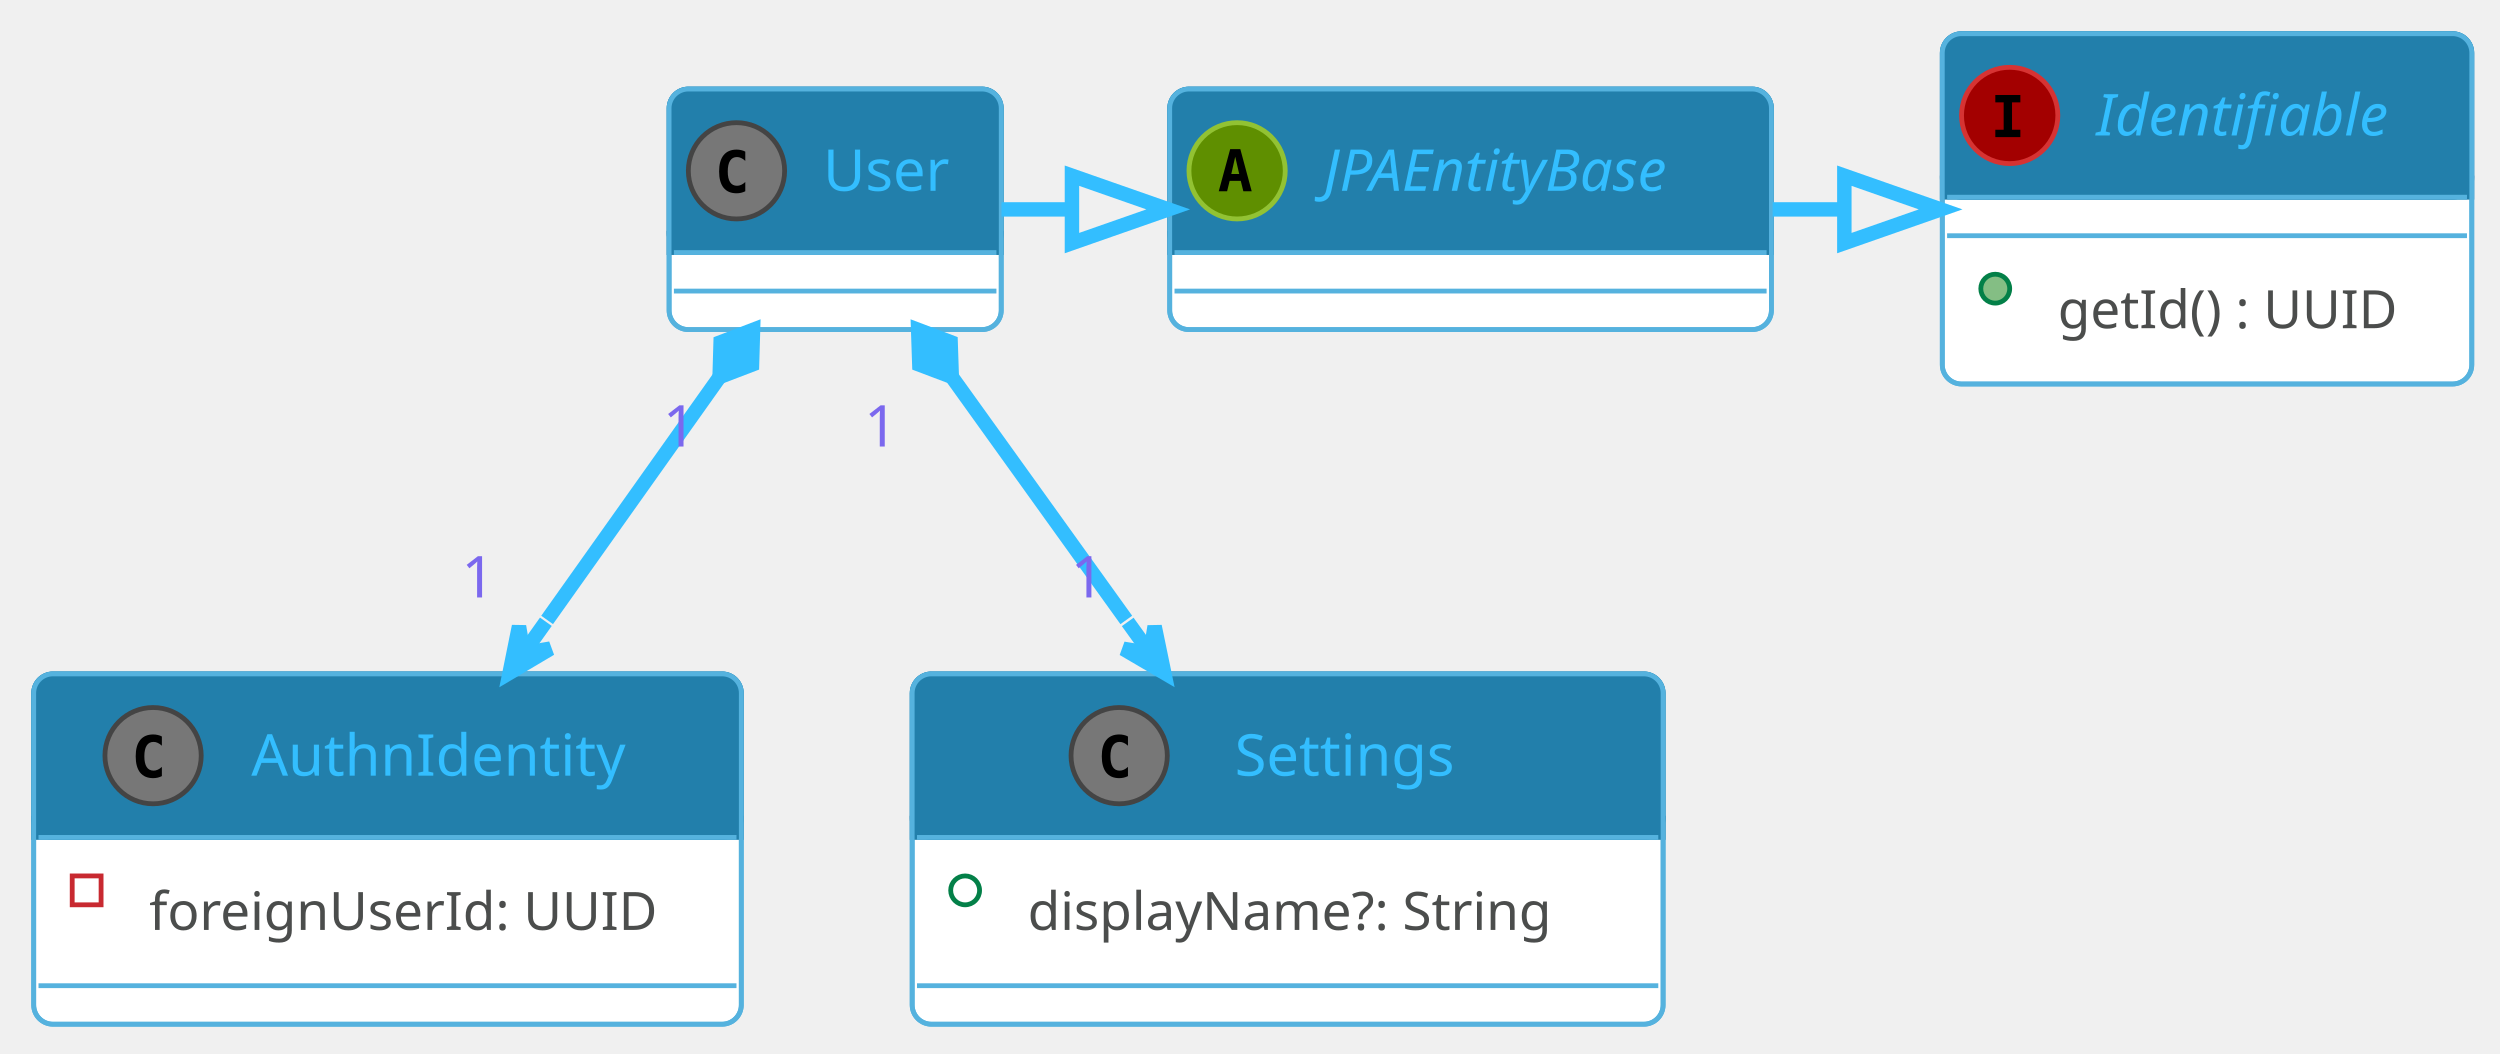
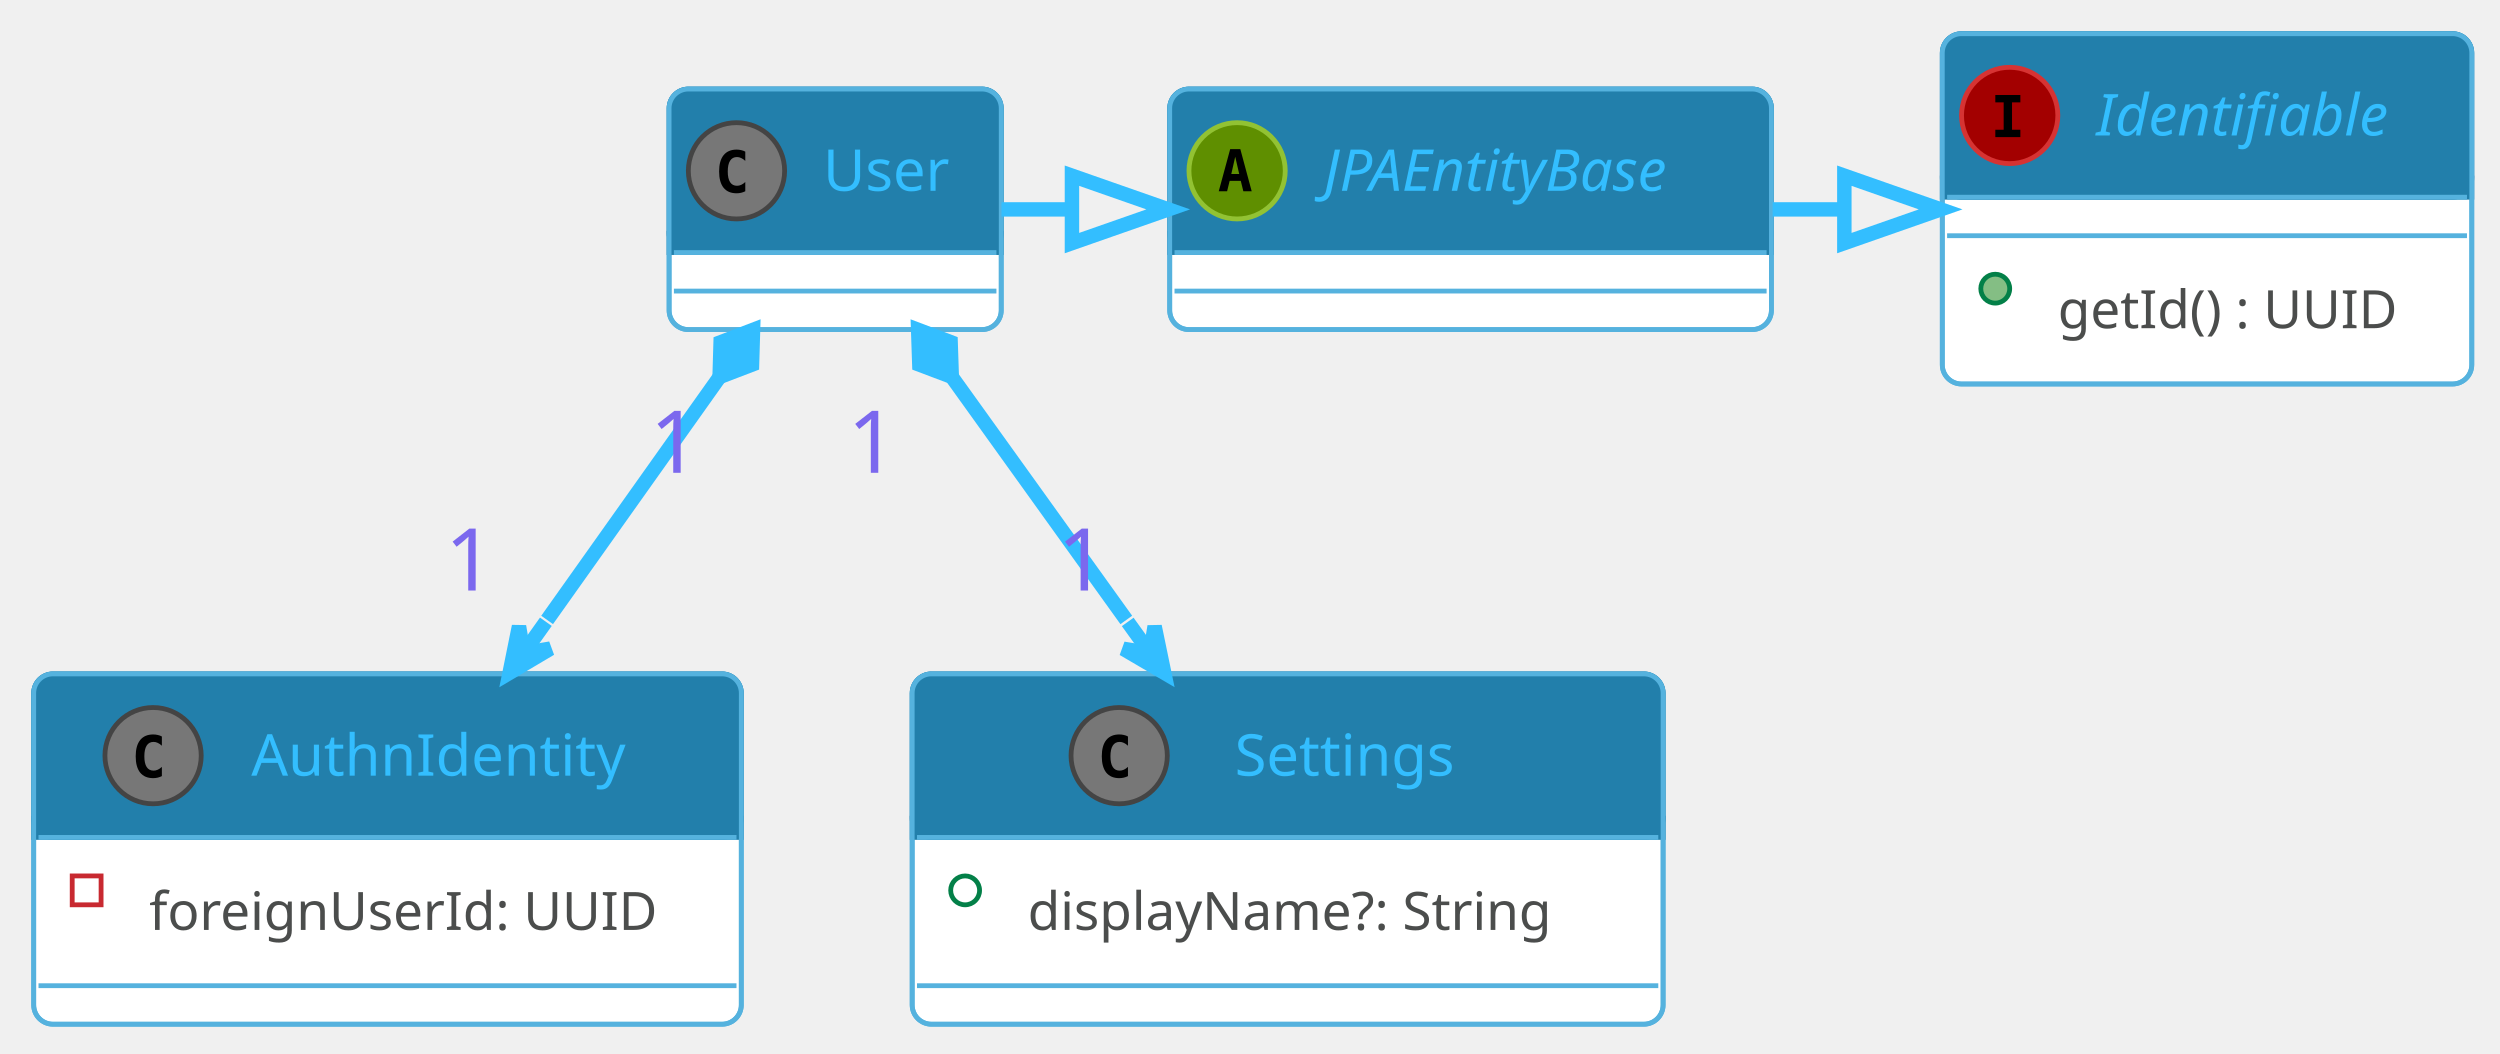
<svg xmlns="http://www.w3.org/2000/svg" contentScriptType="application/ecmascript" contentStyleType="text/css" height="228.125px" preserveAspectRatio="none" style="width:541px;height:228px;" version="1.1" viewBox="0 0 541 228" width="541.667px" zoomAndPan="magnify">
  <defs />
  <g>
    <rect codeLine="5" fill="#FFFFFF" height="75.806" id="Identifiable" rx="4.167" ry="4.167" style="stroke:#55B2DE;stroke-width:1.042;" width="114.583" x="420.312" y="7.292" />
    <rect fill="#227FAB" height="35.384" rx="4.167" ry="4.167" style="stroke:#227FAB;stroke-width:1.042;" width="114.583" x="420.312" y="7.292" />
    <rect fill="#227FAB" height="4.167" style="stroke:#227FAB;stroke-width:1.042;" width="114.583" x="420.312" y="38.509" />
    <rect codeLine="5" fill="none" height="75.806" id="Identifiable" rx="4.167" ry="4.167" style="stroke:#55B2DE;stroke-width:1.042;" width="114.583" x="420.312" y="7.292" />
    <ellipse cx="434.896" cy="24.984" fill="#A30000" rx="10.417" ry="10.417" style="stroke:#D63333;stroke-width:1.042;" />
    <path d="M431.787,22.152 L431.787,20.557 L437.207,20.557 L437.207,22.152 L435.4,22.152 L435.4,28.076 L437.207,28.076 L437.207,29.671 L431.787,29.671 L431.787,28.076 L433.594,28.076 L433.594,22.152 L431.787,22.152 Z " fill="#000000" />
    <text fill="#33BEFF" font-family="Verdana" font-size="12.5" font-style="italic" lengthAdjust="spacing" textLength="72.917" x="453.646" y="29.311">Identifiable</text>
    <line style="stroke:#55B2DE;stroke-width:1.042;" x1="421.354" x2="533.854" y1="42.676" y2="42.676" />
    <line style="stroke:#55B2DE;stroke-width:1.042;" x1="421.354" x2="533.854" y1="51.009" y2="51.009" />
    <ellipse cx="431.771" cy="62.467" fill="#84BE84" rx="3.125" ry="3.125" style="stroke:#038048;stroke-width:1.042;" />
    <text fill="#4B4D4C" font-family="Verdana" font-size="11.458" lengthAdjust="spacing" textLength="78.125" x="445.312" y="71.02">getId() : UUID</text>
    <rect codeLine="9" fill="#FFFFFF" height="52.051" id="JPAEntityBase" rx="4.167" ry="4.167" style="stroke:#55B2DE;stroke-width:1.042;" width="130.208" x="253.125" y="19.271" />
    <rect fill="#227FAB" height="35.384" rx="4.167" ry="4.167" style="stroke:#227FAB;stroke-width:1.042;" width="130.208" x="253.125" y="19.271" />
    <rect fill="#227FAB" height="4.167" style="stroke:#227FAB;stroke-width:1.042;" width="130.208" x="253.125" y="50.488" />
    <rect codeLine="9" fill="none" height="52.051" id="JPAEntityBase" rx="4.167" ry="4.167" style="stroke:#55B2DE;stroke-width:1.042;" width="130.208" x="253.125" y="19.271" />
    <ellipse cx="267.708" cy="36.963" fill="#5F8F00" rx="10.417" ry="10.417" style="stroke:#92C233;stroke-width:1.042;" />
    <path d="M267.301,33.919 L266.455,37.647 L268.164,37.647 L267.301,33.919 Z M266.211,32.275 L268.408,32.275 L270.866,41.39 L269.059,41.39 L268.506,39.144 L266.097,39.144 L265.544,41.39 L263.737,41.39 L266.211,32.275 Z " fill="#000000" />
    <text fill="#33BEFF" font-family="Verdana" font-size="12.5" font-style="italic" lengthAdjust="spacing" textLength="88.542" x="286.458" y="41.29">JPAEntityBase</text>
    <line style="stroke:#55B2DE;stroke-width:1.042;" x1="254.167" x2="382.292" y1="54.655" y2="54.655" />
    <line style="stroke:#55B2DE;stroke-width:1.042;" x1="254.167" x2="382.292" y1="62.988" y2="62.988" />
    <rect codeLine="11" fill="#FFFFFF" height="75.806" id="AuthnIdentity" rx="4.167" ry="4.167" style="stroke:#55B2DE;stroke-width:1.042;" width="153.125" x="7.292" y="145.833" />
    <rect fill="#227FAB" height="35.384" rx="4.167" ry="4.167" style="stroke:#227FAB;stroke-width:1.042;" width="153.125" x="7.292" y="145.833" />
    <rect fill="#227FAB" height="4.167" style="stroke:#227FAB;stroke-width:1.042;" width="153.125" x="7.292" y="177.051" />
    <rect codeLine="11" fill="none" height="75.806" id="AuthnIdentity" rx="4.167" ry="4.167" style="stroke:#55B2DE;stroke-width:1.042;" width="153.125" x="7.292" y="145.833" />
    <ellipse cx="33.125" cy="163.525" fill="#777777" rx="10.417" ry="10.417" style="stroke:#444444;stroke-width:1.042;" />
    <path d="M35.029,167.952 Q34.606,168.164 34.134,168.278 Q33.662,168.392 33.158,168.392 Q31.302,168.392 30.326,167.188 Q29.365,165.967 29.365,163.672 Q29.365,161.361 30.326,160.156 Q31.302,158.935 33.158,158.935 Q33.662,158.935 34.134,159.049 Q34.622,159.147 35.029,159.375 L35.029,161.377 Q34.574,160.954 34.134,160.758 Q33.695,160.547 33.239,160.547 Q32.246,160.547 31.741,161.344 Q31.237,162.126 31.237,163.672 Q31.237,165.202 31.741,165.983 Q32.246,166.764 33.239,166.764 Q33.695,166.764 34.134,166.569 Q34.574,166.374 35.029,165.951 L35.029,167.952 Z " fill="#000000" />
    <text fill="#33BEFF" font-family="Verdana" font-size="12.5" lengthAdjust="spacing" textLength="86.458" x="54.375" y="167.853">AuthnIdentity</text>
    <line style="stroke:#55B2DE;stroke-width:1.042;" x1="8.333" x2="159.375" y1="181.217" y2="181.217" />
    <rect fill="none" height="6.25" style="stroke:#C82930;stroke-width:1.042;" width="6.25" x="15.625" y="189.551" />
    <text fill="#4B4D4C" font-family="Verdana" font-size="11.458" lengthAdjust="spacing" textLength="116.667" x="32.292" y="201.228">foreignUserId: UUID</text>
    <line style="stroke:#55B2DE;stroke-width:1.042;" x1="8.333" x2="159.375" y1="213.306" y2="213.306" />
    <rect codeLine="15" fill="#FFFFFF" height="75.806" id="Settings" rx="4.167" ry="4.167" style="stroke:#55B2DE;stroke-width:1.042;" width="162.5" x="197.396" y="145.833" />
    <rect fill="#227FAB" height="35.384" rx="4.167" ry="4.167" style="stroke:#227FAB;stroke-width:1.042;" width="162.5" x="197.396" y="145.833" />
    <rect fill="#227FAB" height="4.167" style="stroke:#227FAB;stroke-width:1.042;" width="162.5" x="197.396" y="177.051" />
    <rect codeLine="15" fill="none" height="75.806" id="Settings" rx="4.167" ry="4.167" style="stroke:#55B2DE;stroke-width:1.042;" width="162.5" x="197.396" y="145.833" />
    <ellipse cx="242.188" cy="163.525" fill="#777777" rx="10.417" ry="10.417" style="stroke:#444444;stroke-width:1.042;" />
    <path d="M244.092,167.952 Q243.669,168.164 243.197,168.278 Q242.725,168.392 242.22,168.392 Q240.365,168.392 239.388,167.188 Q238.428,165.967 238.428,163.672 Q238.428,161.361 239.388,160.156 Q240.365,158.935 242.22,158.935 Q242.725,158.935 243.197,159.049 Q243.685,159.147 244.092,159.375 L244.092,161.377 Q243.636,160.954 243.197,160.758 Q242.757,160.547 242.301,160.547 Q241.309,160.547 240.804,161.344 Q240.299,162.126 240.299,163.672 Q240.299,165.202 240.804,165.983 Q241.309,166.764 242.301,166.764 Q242.757,166.764 243.197,166.569 Q243.636,166.374 244.092,165.951 L244.092,167.952 Z " fill="#000000" />
    <text fill="#33BEFF" font-family="Verdana" font-size="12.5" lengthAdjust="spacing" textLength="54.167" x="267.188" y="167.853">Settings</text>
    <line style="stroke:#55B2DE;stroke-width:1.042;" x1="198.438" x2="358.854" y1="181.217" y2="181.217" />
    <ellipse cx="208.854" cy="192.676" rx="3.125" ry="3.125" style="stroke:#038048;stroke-width:1.042;fill:none;" />
    <text fill="#4B4D4C" font-family="Verdana" font-size="11.458" lengthAdjust="spacing" textLength="126.042" x="222.396" y="201.228">displayName?: String</text>
    <line style="stroke:#55B2DE;stroke-width:1.042;" x1="198.438" x2="358.854" y1="213.306" y2="213.306" />
    <rect fill="#FFFFFF" height="52.051" id="User" rx="4.167" ry="4.167" style="stroke:#55B2DE;stroke-width:1.042;" width="71.875" x="144.792" y="19.271" />
    <rect fill="#227FAB" height="35.384" rx="4.167" ry="4.167" style="stroke:#227FAB;stroke-width:1.042;" width="71.875" x="144.792" y="19.271" />
    <rect fill="#227FAB" height="4.167" style="stroke:#227FAB;stroke-width:1.042;" width="71.875" x="144.792" y="50.488" />
    <rect fill="none" height="52.051" id="User" rx="4.167" ry="4.167" style="stroke:#55B2DE;stroke-width:1.042;" width="71.875" x="144.792" y="19.271" />
    <ellipse cx="159.375" cy="36.963" fill="#777777" rx="10.417" ry="10.417" style="stroke:#444444;stroke-width:1.042;" />
    <path d="M161.279,41.39 Q160.856,41.602 160.384,41.715 Q159.912,41.829 159.408,41.829 Q157.552,41.829 156.576,40.625 Q155.615,39.404 155.615,37.109 Q155.615,34.798 156.576,33.594 Q157.552,32.373 159.408,32.373 Q159.912,32.373 160.384,32.487 Q160.872,32.585 161.279,32.812 L161.279,34.815 Q160.824,34.391 160.384,34.196 Q159.945,33.984 159.489,33.984 Q158.496,33.984 157.992,34.782 Q157.487,35.563 157.487,37.109 Q157.487,38.639 157.992,39.421 Q158.496,40.202 159.489,40.202 Q159.945,40.202 160.384,40.007 Q160.824,39.811 161.279,39.388 L161.279,41.39 Z " fill="#000000" />
    <text fill="#33BEFF" font-family="Verdana" font-size="12.5" lengthAdjust="spacing" textLength="30.208" x="178.125" y="41.29">User</text>
    <line style="stroke:#55B2DE;stroke-width:1.042;" x1="145.833" x2="215.625" y1="54.655" y2="54.655" />
    <line style="stroke:#55B2DE;stroke-width:1.042;" x1="145.833" x2="215.625" y1="62.988" y2="62.988" />
    <path codeLine="19" d="M383.594,45.312 C388.708,45.312 393.823,45.312 398.938,45.312 " fill="none" id="JPAEntityBase-to-Identifiable" style="stroke:#33BEFF;stroke-width:3.125;" />
    <polygon fill="none" points="399.115,38.021,419.948,45.312,399.115,52.604,399.115,38.021" style="stroke:#33BEFF;stroke-width:3.125;" />
    <path codeLine="20" d="M216.719,45.312 C221.792,45.312 226.865,45.312 231.938,45.312 " fill="none" id="User-to-JPAEntityBase" style="stroke:#33BEFF;stroke-width:3.125;" />
    <polygon fill="none" points="231.969,38.021,252.802,45.312,231.969,52.604,231.969,38.021" style="stroke:#33BEFF;stroke-width:3.125;" />
    <path codeLine="22" d="M155.72,81.576 C155.72,81.576 130.479,117.146 118.396,134.156 " fill="none" id="User-AuthnIdentity" style="stroke:#33BEFF;stroke-width:3.125;" />
    <polygon fill="#33BEFF" points="110.281,145.583,119.107,140.353,113.297,141.337,112.313,135.527,110.281,145.583" style="stroke:#33BEFF;stroke-width:3.125;" />
    <line style="stroke:#33BEFF;stroke-width:3.125;" x1="113.297" x2="118.125" y1="141.337" y2="134.547" />
    <polygon fill="#33BEFF" points="162.958,71.385,155.942,74.068,155.72,81.576,162.736,78.894,162.958,71.385" style="stroke:#33BEFF;stroke-width:3.125;" />
-     <text fill="#7B68EE" font-family="Verdana" font-size="12.5" lengthAdjust="spacing" textLength="8.333" x="143.478" y="96.634">1</text>
-     <text fill="#7B68EE" font-family="Verdana" font-size="12.5" lengthAdjust="spacing" textLength="8.333" x="99.884" y="129.286">1</text>
+     <text fill="#7B68EE" font-family="Verdana" font-size="18.75" lengthAdjust="spacing" textLength="11.458" x="140.64" y="102.308">1</text>
+     <text fill="#7B68EE" font-family="Verdana" font-size="18.75" lengthAdjust="spacing" textLength="11.458" x="96.277" y="127.788">1</text>
    <path codeLine="23" d="M205.966,81.548 C205.966,81.548 231.521,117.146 243.729,134.156 " fill="none" id="User-Settings" style="stroke:#33BEFF;stroke-width:3.125;" />
    <polygon fill="#33BEFF" points="251.938,145.583,249.86,135.537,248.902,141.351,243.088,140.393,251.938,145.583" style="stroke:#33BEFF;stroke-width:3.125;" />
    <line style="stroke:#33BEFF;stroke-width:3.125;" x1="248.902" x2="244.036" y1="141.351" y2="134.583" />
    <polygon fill="#33BEFF" points="198.688,71.385,198.939,78.893,205.966,81.548,205.714,74.04,198.688,71.385" style="stroke:#33BEFF;stroke-width:3.125;" />
-     <text fill="#7B68EE" font-family="Verdana" font-size="12.5" lengthAdjust="spacing" textLength="8.333" x="187.023" y="96.634">1</text>
-     <text fill="#7B68EE" font-family="Verdana" font-size="12.5" lengthAdjust="spacing" textLength="8.333" x="231.743" y="129.286">1</text>
+     <text fill="#7B68EE" font-family="Verdana" font-size="18.75" lengthAdjust="spacing" textLength="11.458" x="183.403" y="102.308">1</text>
+     <text fill="#7B68EE" font-family="Verdana" font-size="18.75" lengthAdjust="spacing" textLength="11.458" x="228.8" y="127.788">1</text>
  </g>
</svg>
